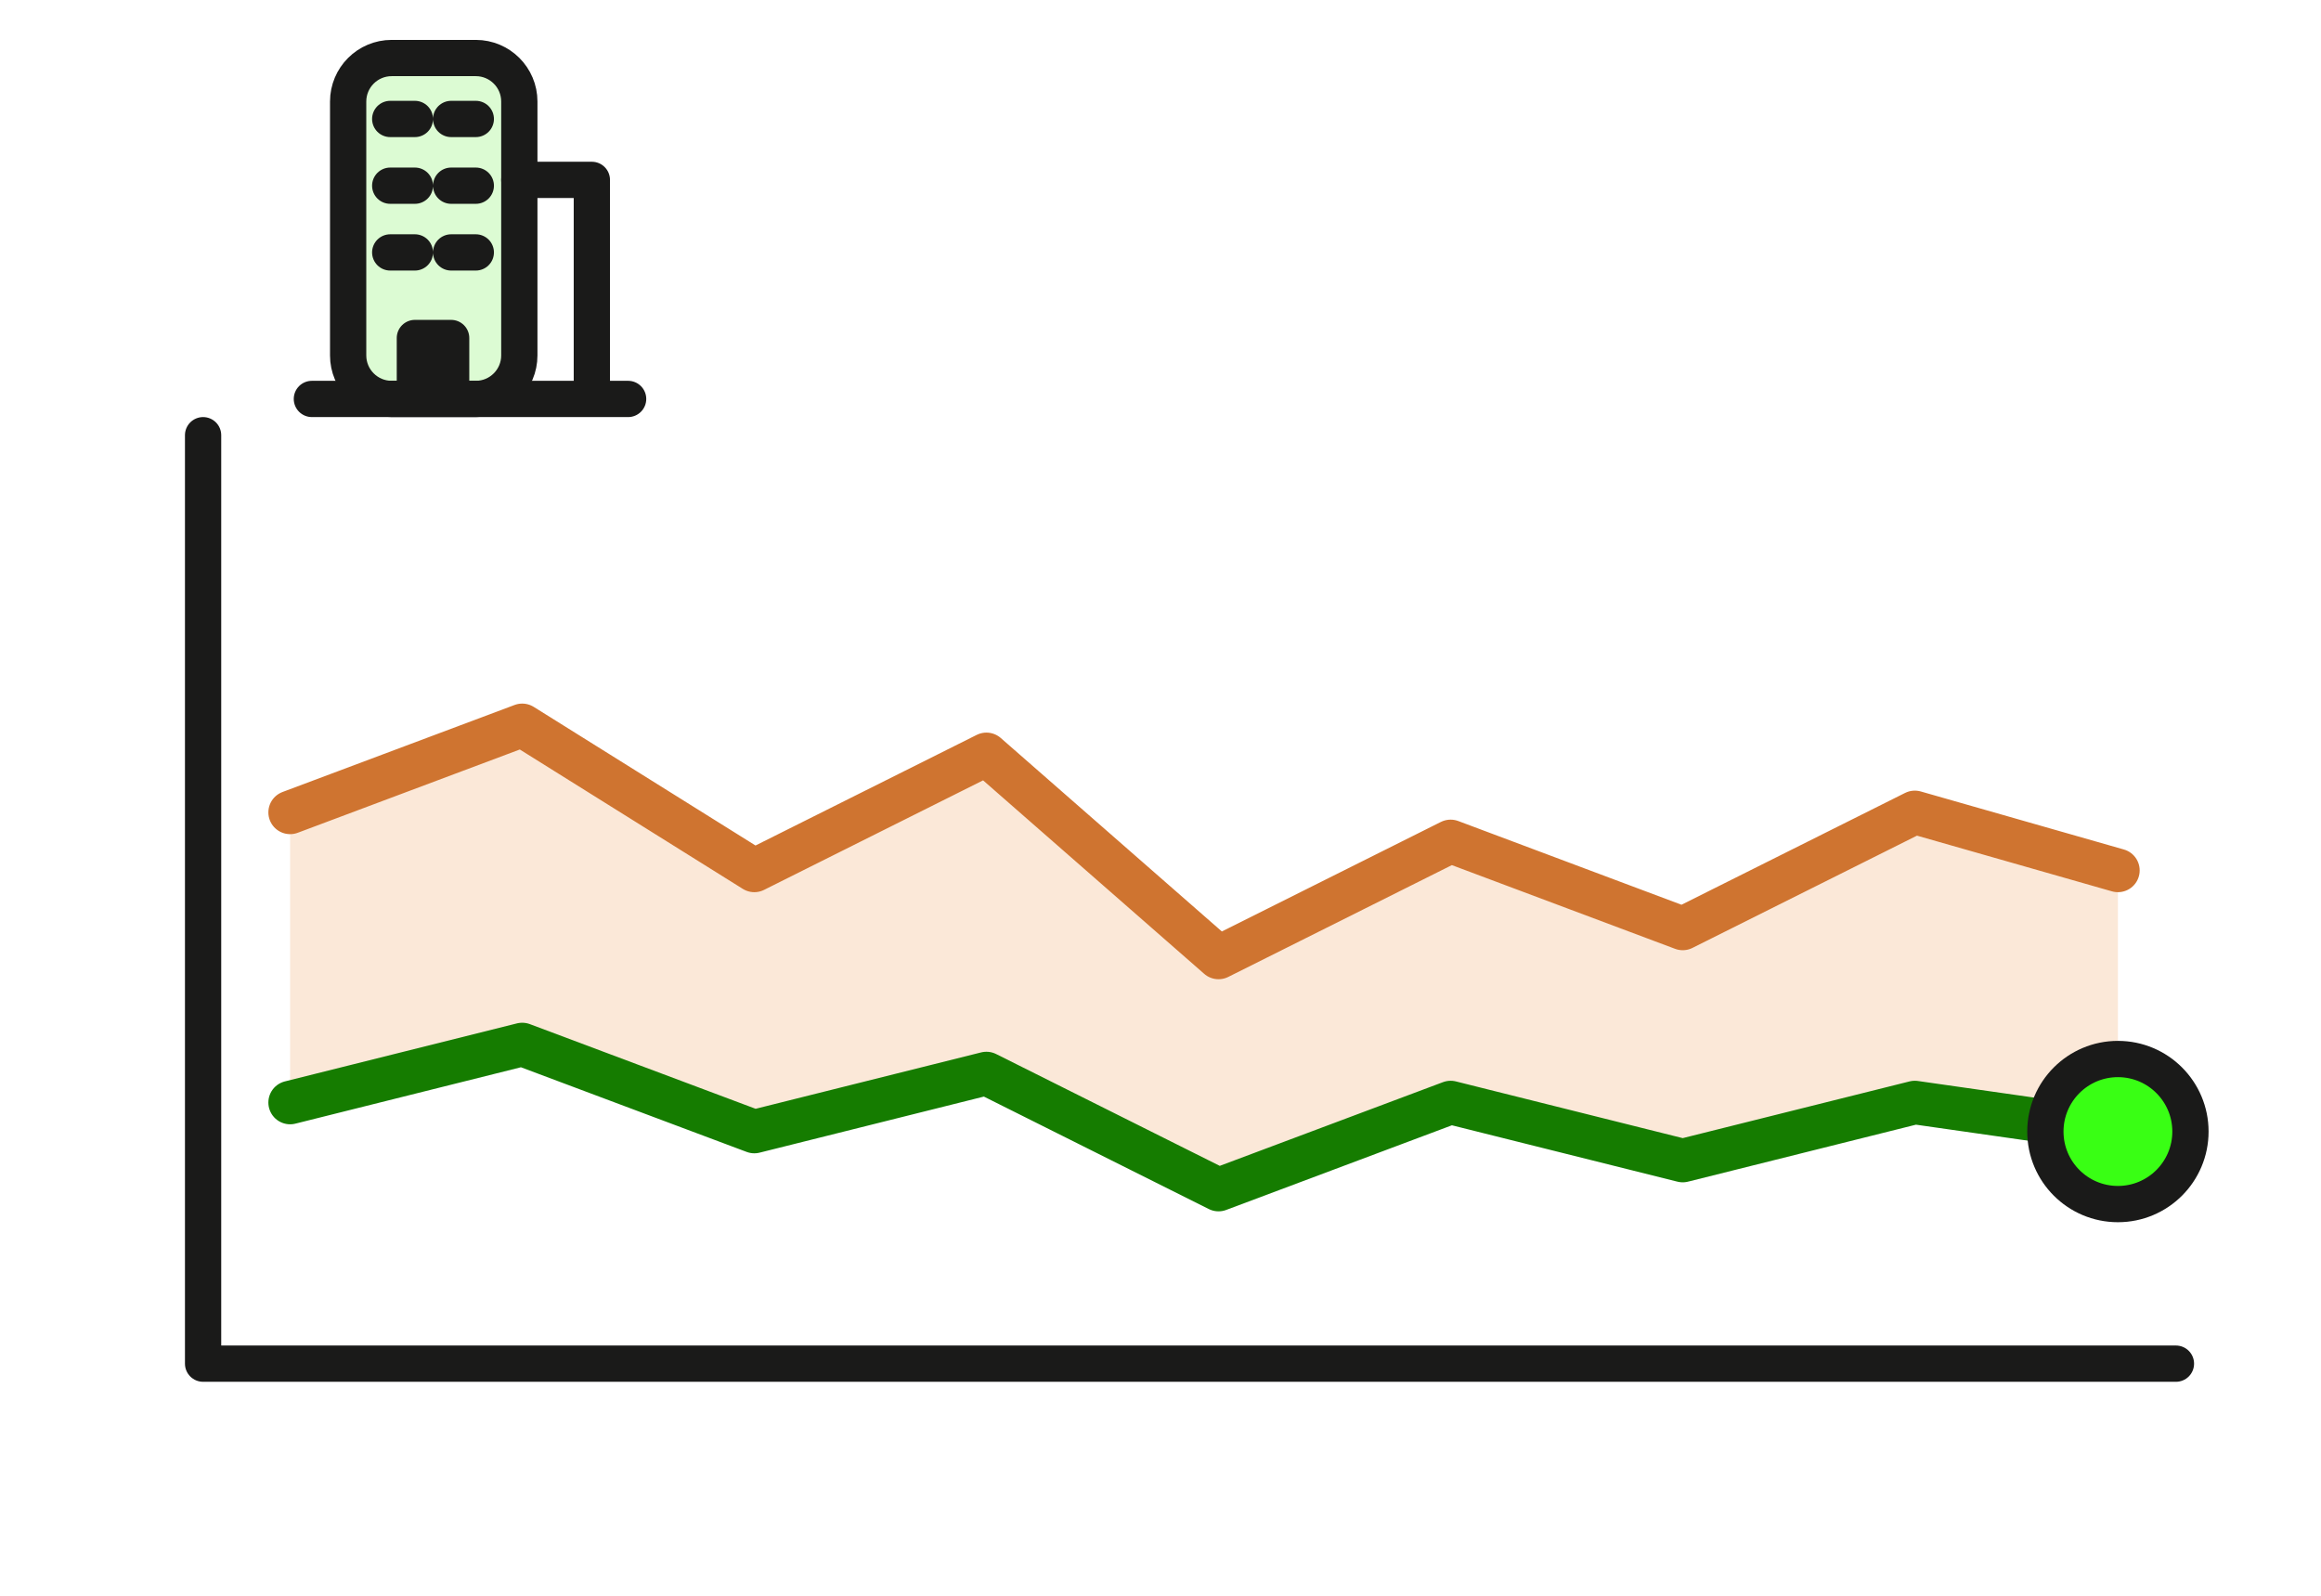
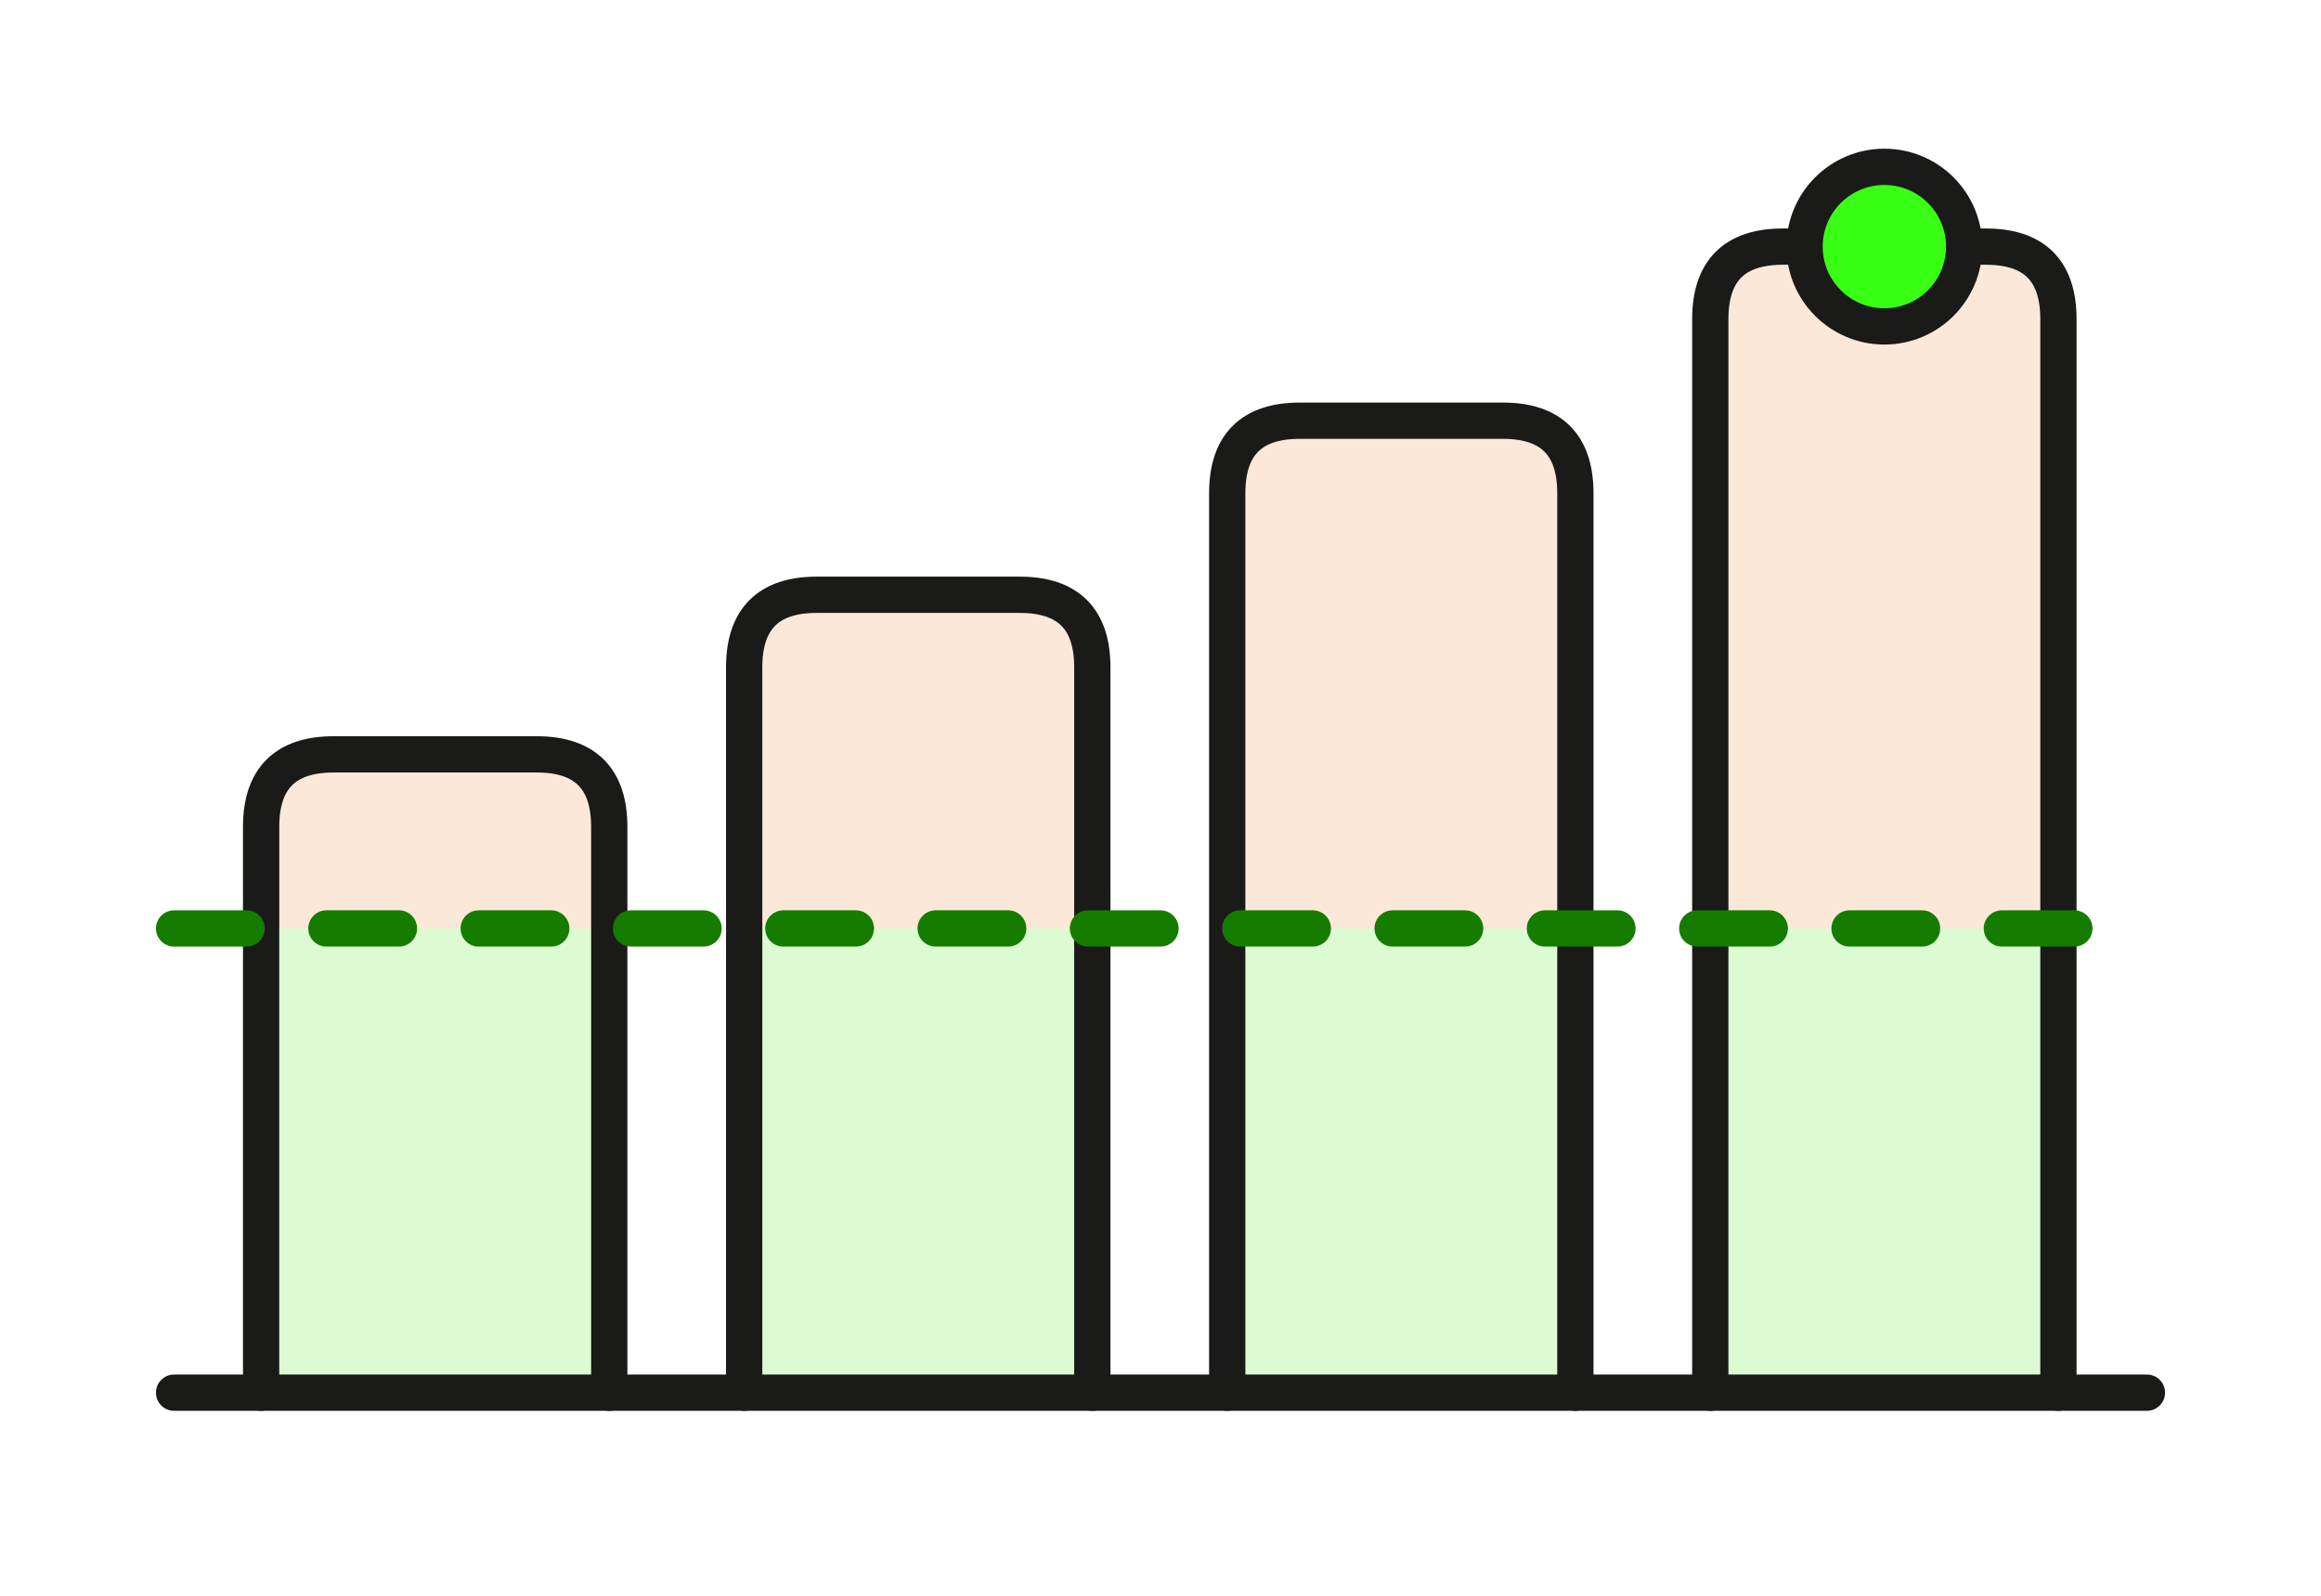
<svg xmlns="http://www.w3.org/2000/svg" viewBox="0 0 160 110" width="320" height="220" role="img" aria-label="Unternehmensanleihen seit 1984">
-   <path d="M20 56 L36 50 L52 60 L68 52 L84 66 L100 58 L116 64 L132 56 L146 60 L146 78 L132 76 L116 80 L100 76 L84 82 L68 74 L52 78 L36 72 L20 76Z" fill="#FBE8D8" />
-   <path d="M14 30V94H150" fill="none" stroke="#1A1A19" stroke-width="2.5" stroke-linecap="round" stroke-linejoin="round" />
-   <path d="M20 76 L36 72 L52 78 L68 74 L84 82 L100 76 L116 80 L132 76 L146 78" fill="none" stroke="#157C00" stroke-width="3" stroke-linecap="round" stroke-linejoin="round" />
-   <path d="M20 56 L36 50 L52 60 L68 52 L84 66 L100 58 L116 64 L132 56 L146 60" fill="none" stroke="#CF7430" stroke-width="3" stroke-linecap="round" stroke-linejoin="round" />
-   <rect x="24" y="4" width="11.8" height="23.5" rx="3" fill="#DCFBD3" stroke="#1A1A19" stroke-width="2.5" stroke-linecap="round" stroke-linejoin="round" />
-   <path d="M35.8 12.4H40.8V27.5M26.9 8.2H28.6M31.1 8.2H32.8M26.9 12.8H28.6M31.1 12.8H32.8M26.9 17.4H28.6M31.1 17.4H32.8M28.6 27.5V23.3H31.1V27.5M21.5 27.5H43.3" fill="none" stroke="#1A1A19" stroke-width="2.5" stroke-linecap="round" stroke-linejoin="round" />
-   <circle cx="146" cy="78" r="5" fill="#39FF14" stroke="#1A1A19" stroke-width="2.5" stroke-linecap="round" stroke-linejoin="round" />
+   <rect x="18" y="64" width="24" height="32" fill="#DCFBD3" />
+   <path d="M18 64V57Q18 52 23 52H37Q42 52 42 57V64Z" fill="#FBE8D8" />
+   <path d="M18 96V57Q18 52 23 52H37Q42 52 42 57V96" fill="none" stroke="#1A1A19" stroke-width="2.5" stroke-linecap="round" stroke-linejoin="round" />
+   <rect x="51.3" y="64" width="24" height="32" fill="#DCFBD3" />
+   <path d="M51.3 64V46Q51.3 41 56.3 41H70.3Q75.3 41 75.3 46V64Z" fill="#FBE8D8" />
+   <path d="M51.3 96V46Q51.3 41 56.3 41H70.3Q75.3 41 75.3 46V96" fill="none" stroke="#1A1A19" stroke-width="2.5" stroke-linecap="round" stroke-linejoin="round" />
+   <rect x="84.6" y="64" width="24" height="32" fill="#DCFBD3" />
+   <path d="M84.6 64V34Q84.6 29 89.6 29H103.6Q108.6 29 108.6 34V64Z" fill="#FBE8D8" />
+   <path d="M84.6 96V34Q84.6 29 89.6 29H103.6Q108.6 29 108.6 34V96" fill="none" stroke="#1A1A19" stroke-width="2.5" stroke-linecap="round" stroke-linejoin="round" />
+   <rect x="117.9" y="64" width="24" height="32" fill="#DCFBD3" />
+   <path d="M117.9 64V22Q117.9 17 122.9 17H136.9Q141.9 17 141.9 22V64Z" fill="#FBE8D8" />
+   <path d="M117.9 96V22Q117.9 17 122.9 17H136.9Q141.9 17 141.9 22V96" fill="none" stroke="#1A1A19" stroke-width="2.5" stroke-linecap="round" stroke-linejoin="round" />
+   <path d="M12 64H148" fill="none" stroke="#157C00" stroke-width="2.5" stroke-linecap="round" stroke-linejoin="round" stroke-dasharray="5 5.5" />
+   <path d="M12 96H148" fill="none" stroke="#1A1A19" stroke-width="2.5" stroke-linecap="round" stroke-linejoin="round" />
+   <circle cx="129.9" cy="17" r="5.5" fill="#39FF14" stroke="#1A1A19" stroke-width="2.5" />
</svg>
